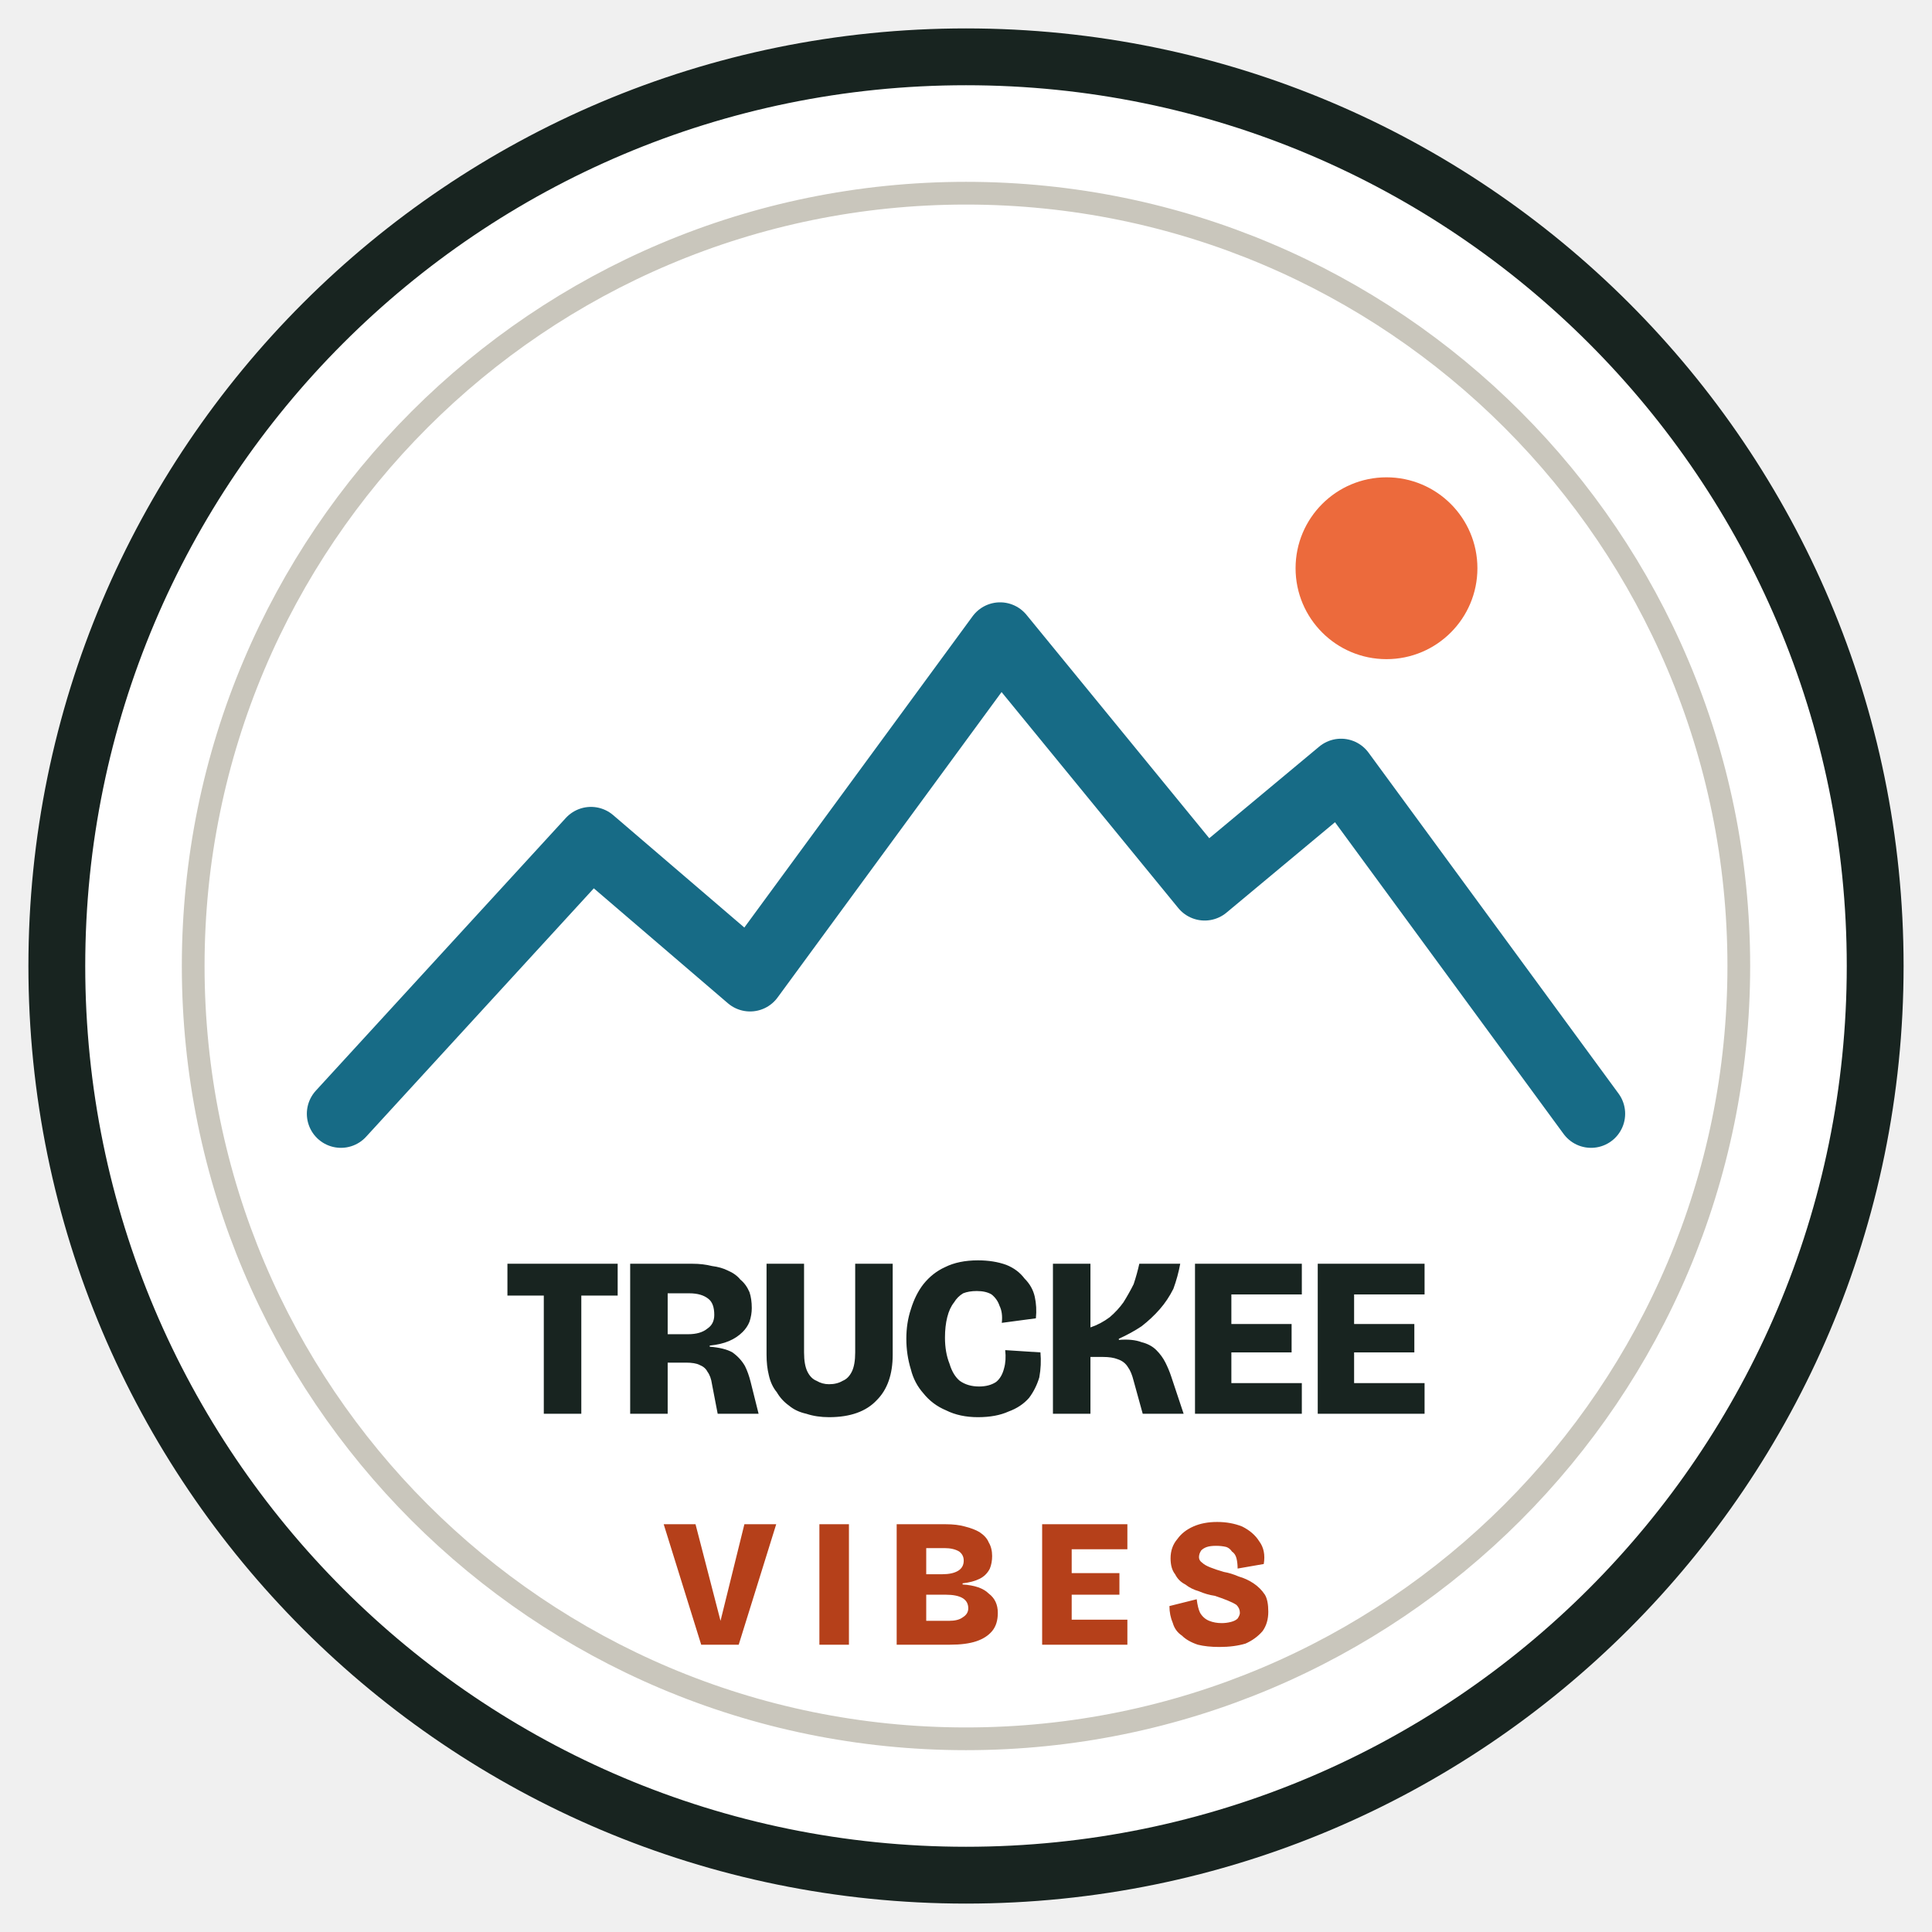
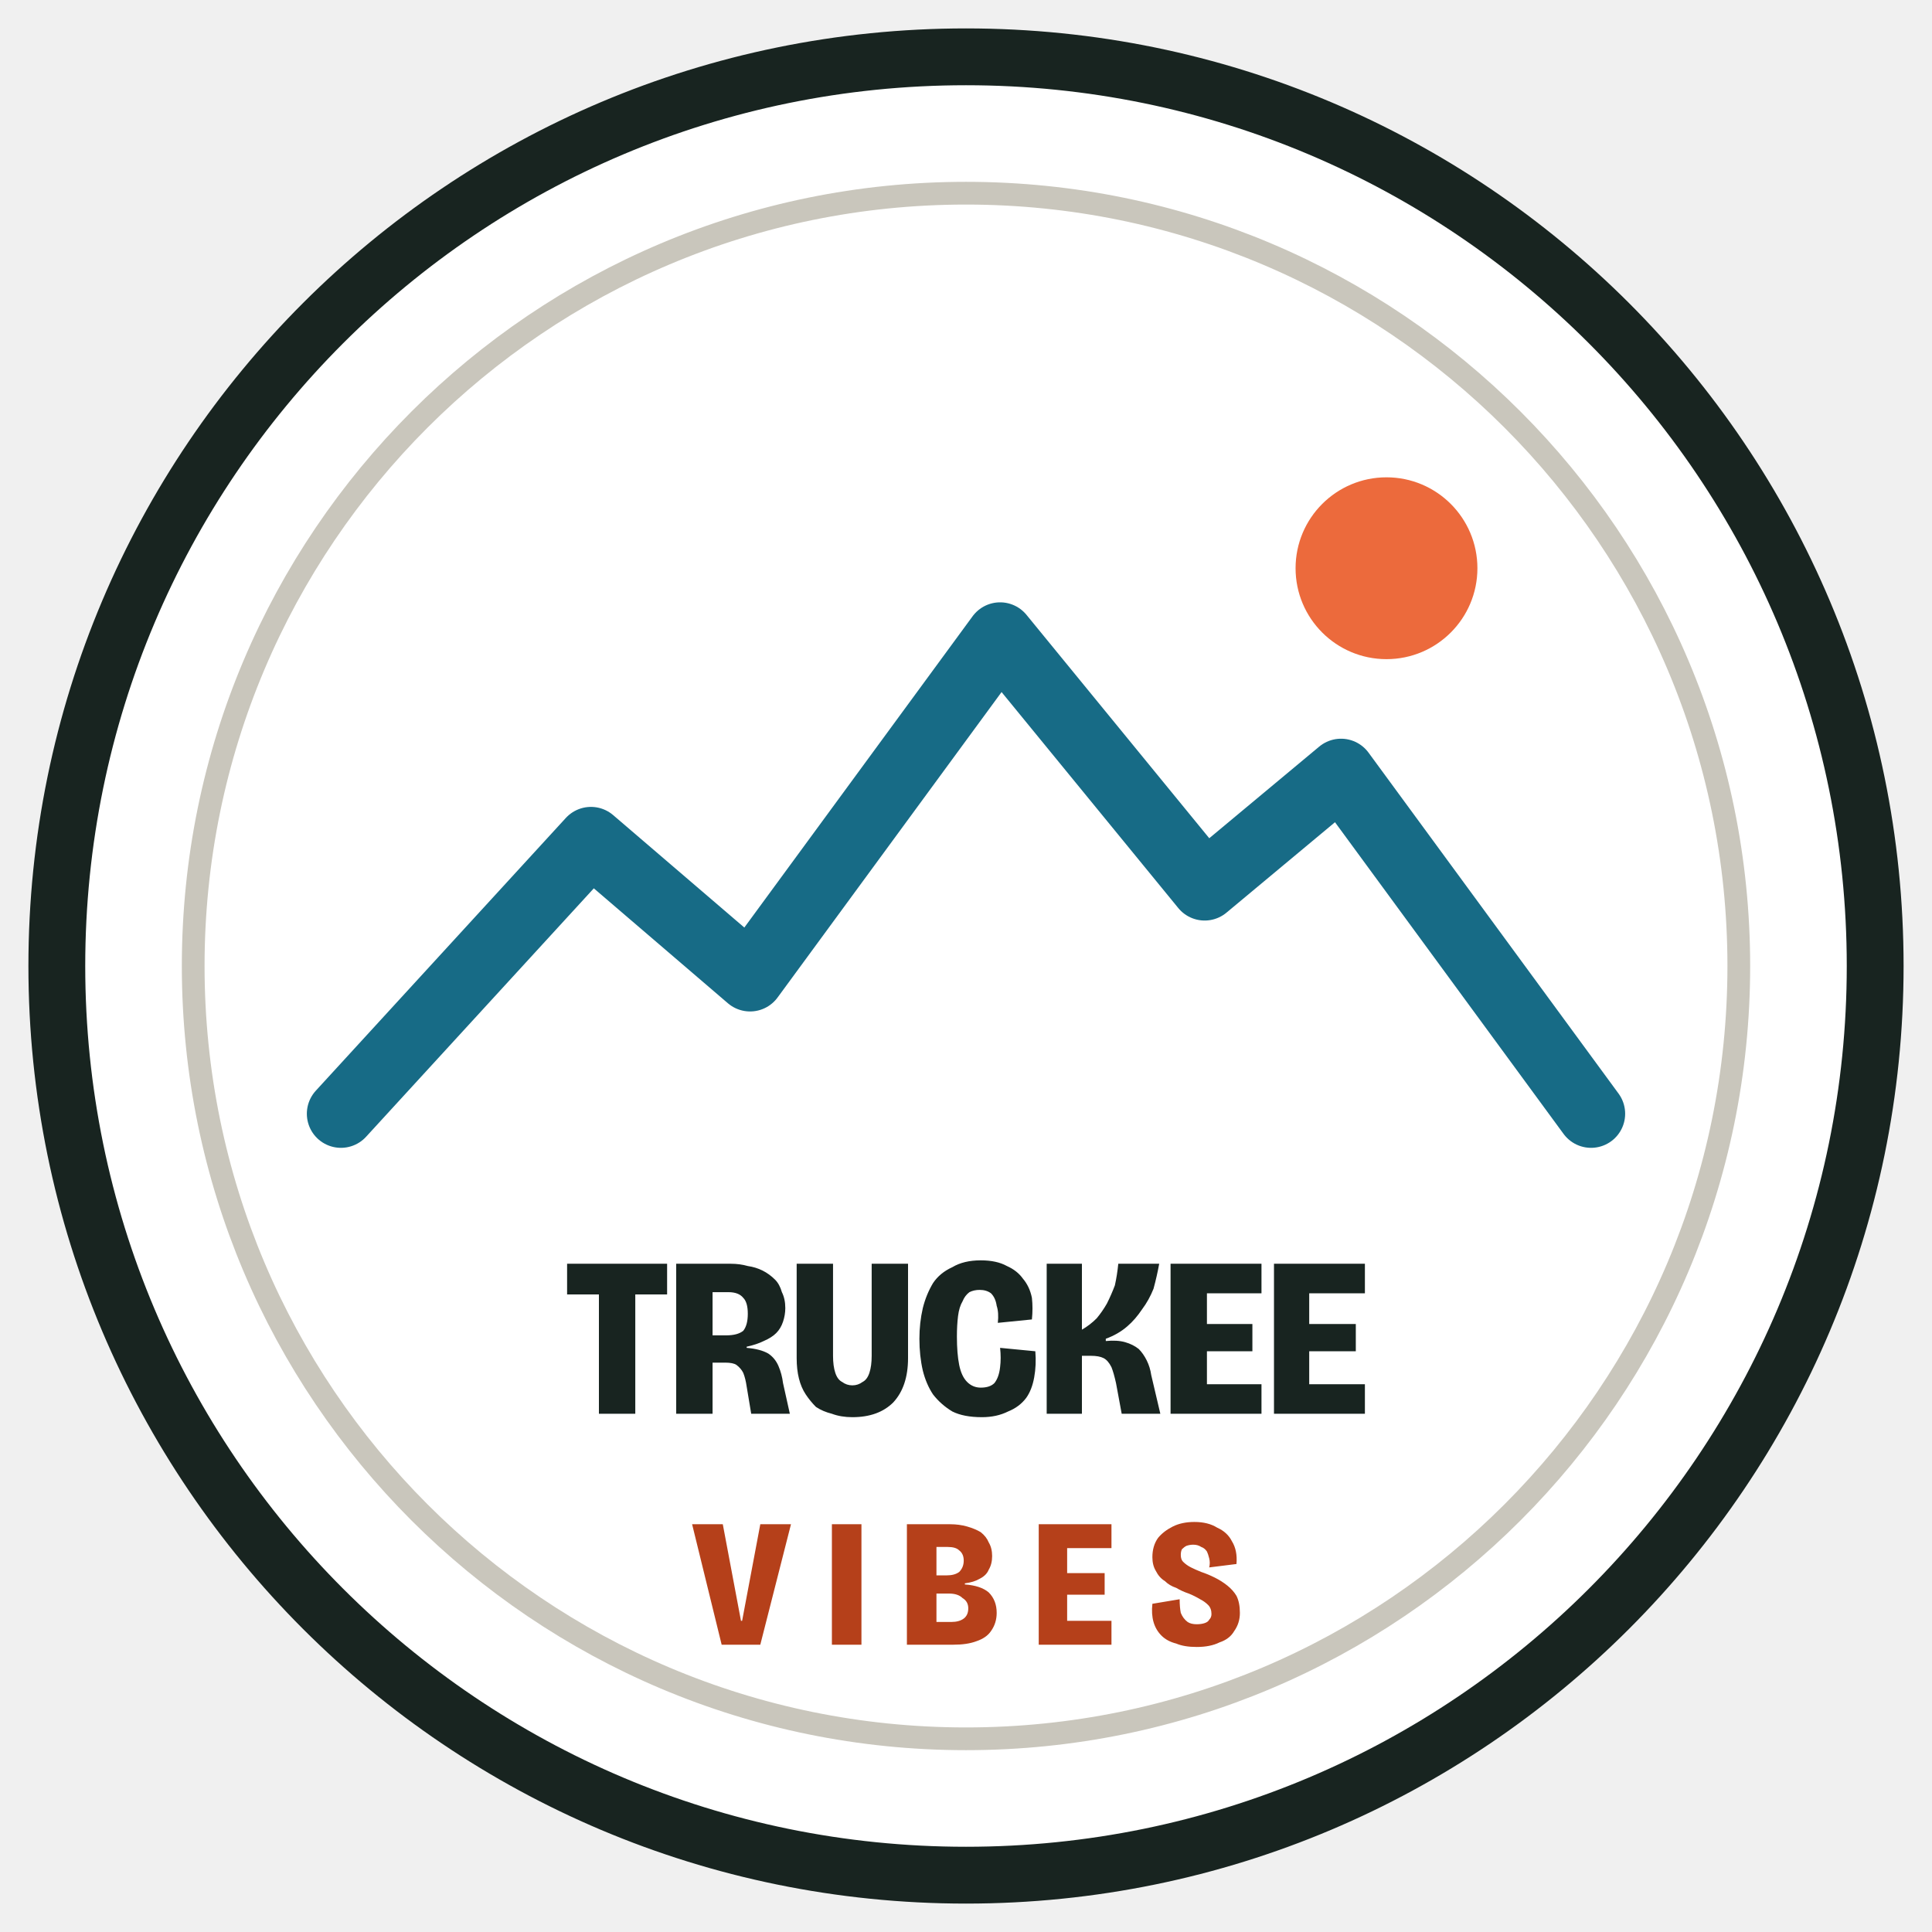
<svg xmlns="http://www.w3.org/2000/svg" width="170" height="170" viewBox="0 0 170 170">
  <circle cx="85" cy="85" r="80" fill="#ffffff" stroke="#182420" stroke-width="5" />
  <circle cx="85" cy="85" r="68" fill="none" stroke="#c9c6bc" stroke-width="2" />
  <polyline points="30,98 52,74 66,86 88,56 106,78 118,68 140,98" fill="none" stroke="#176b86" stroke-width="6" stroke-linejoin="round" stroke-linecap="round" />
  <circle cx="122" cy="50" r="8" fill="#ec6a3c" />
-   <g transform="translate(44.35 124)">
+   <g transform="translate(49.70 124)">
    <g transform="translate(0 -26.6)">
-       <path fill="#182420" d="M6.8 27L3.5 27L3.5 13.8L6.8 13.8L6.8 27ZM10 16.6L0.3 16.6L0.3 13.8L10 13.8L10 16.6ZM14.4 27L11.1 27L11.1 13.8L16.6 13.8Q17.5 13.8 18.3 14Q19.1 14.1 19.7 14.4Q20.4 14.7 20.8 15.2Q21.3 15.6 21.6 16.3Q21.8 16.9 21.8 17.7L21.8 17.7Q21.8 18.3 21.6 18.9Q21.4 19.4 21 19.8Q20.5 20.3 19.8 20.6Q19.1 20.9 18.1 21L18.1 21L18.1 21.1Q19.4 21.2 20.1 21.6Q20.8 22.1 21.2 22.8Q21.5 23.4 21.7 24.2L21.7 24.2L22.4 27L18.8 27L18.3 24.4Q18.2 23.7 17.9 23.3Q17.7 22.9 17.2 22.7Q16.8 22.5 16 22.5L16 22.5L14.4 22.5L14.4 27ZM14.4 16.4L14.4 20L16.2 20Q17.3 20 17.9 19.5Q18.5 19.1 18.5 18.3L18.5 18.3Q18.5 17.3 18 16.9Q17.4 16.4 16.3 16.4L16.3 16.4L14.4 16.4ZM28.6 27.3L28.6 27.3Q27.5 27.3 26.6 27Q25.7 26.8 25.1 26.3Q24.4 25.8 24 25.1Q23.5 24.5 23.3 23.6Q23.1 22.8 23.1 21.8L23.1 21.8L23.1 13.8L26.4 13.8L26.4 21.6Q26.4 22.7 26.7 23.3Q27 23.9 27.5 24.1Q28 24.4 28.6 24.4L28.6 24.4Q29.3 24.4 29.8 24.1Q30.3 23.9 30.6 23.3Q30.9 22.7 30.9 21.6L30.9 21.6L30.9 13.8L34.2 13.8L34.2 21.8Q34.2 24.4 32.8 25.8Q31.4 27.3 28.6 27.3ZM41.7 27.3L41.7 27.3Q40.1 27.3 38.9 26.7Q37.7 26.2 36.9 25.2Q36.1 24.3 35.8 23.1Q35.4 21.8 35.4 20.4L35.4 20.4Q35.4 19 35.8 17.8Q36.2 16.5 36.9 15.6Q37.7 14.6 38.8 14.1Q40 13.5 41.7 13.5L41.7 13.5Q43.1 13.5 44.2 13.9Q45.2 14.3 45.8 15.1Q46.5 15.8 46.7 16.7Q46.9 17.6 46.8 18.6L46.8 18.6L43.8 19Q43.9 18.1 43.6 17.5Q43.4 16.9 42.9 16.5Q42.4 16.2 41.6 16.2L41.6 16.2Q40.9 16.2 40.4 16.4Q39.9 16.7 39.6 17.2Q39.2 17.7 39 18.5Q38.8 19.3 38.8 20.3L38.8 20.3Q38.8 21.6 39.2 22.6Q39.5 23.6 40.1 24.1Q40.8 24.6 41.8 24.6L41.8 24.6Q42.7 24.6 43.3 24.2Q43.8 23.8 44 23Q44.2 22.3 44.1 21.4L44.1 21.4L47.2 21.6Q47.3 22.7 47.1 23.8Q46.8 24.8 46.2 25.6Q45.5 26.4 44.4 26.8Q43.3 27.3 41.7 27.3ZM51.6 27L48.3 27L48.3 13.8L51.6 13.8L51.6 19.4Q52.5 19.1 53.3 18.5Q54 17.9 54.5 17.2Q55 16.4 55.4 15.6Q55.7 14.7 55.9 13.8L55.9 13.8L59.5 13.8Q59.3 14.9 58.9 16Q58.4 17 57.7 17.8Q57 18.6 56.1 19.3Q55.2 19.9 54.1 20.4L54.1 20.4L54.1 20.5Q55.3 20.4 56.1 20.7Q56.9 20.9 57.4 21.4Q57.9 21.9 58.2 22.5Q58.5 23.1 58.7 23.7L58.7 23.7L59.8 27L56.2 27L55.4 24.1Q55.2 23.3 54.9 22.9Q54.6 22.4 54 22.2Q53.5 22 52.7 22L52.7 22L51.6 22L51.6 27ZM64 27L60.8 27L60.8 13.8L64 13.8L64 27ZM70.2 27L63.2 27L63.2 24.3L70.2 24.3L70.2 27ZM69.3 21.6L63.2 21.6L63.2 19.1L69.3 19.1L69.3 21.6ZM70.2 16.5L63.2 16.5L63.2 13.8L70.2 13.8L70.2 16.5ZM74.8 27L71.6 27L71.6 13.8L74.8 13.8L74.8 27ZM81 27L74 27L74 24.3L81 24.3L81 27ZM80.1 21.6L74 21.6L74 19.1L80.1 19.1L80.1 21.6ZM81 16.5L74 16.5L74 13.8L81 13.8L81 16.5Z " />
+       <path fill="#182420" d="M6.2 27L3 27L3 13.8L6.2 13.8L6.2 27ZM9 16.5L0.2 16.5L0.2 13.8L9 13.8L9 16.5ZM13 27L9.8 27L9.8 13.8L14.6 13.8Q15.4 13.8 16.1 14Q16.8 14.1 17.4 14.4Q18 14.7 18.5 15.2Q18.9 15.6 19.1 16.3Q19.4 16.9 19.4 17.7L19.4 17.7Q19.4 18.3 19.2 18.9Q19 19.5 18.6 19.9Q18.2 20.3 17.5 20.6Q16.9 20.9 16 21.1L16 21.1L16 21.2Q17.2 21.3 17.9 21.7Q18.5 22.1 18.8 22.8Q19.1 23.5 19.2 24.3L19.2 24.3L19.8 27L16.4 27L16 24.6Q15.9 23.9 15.7 23.4Q15.5 23 15.1 22.7Q14.8 22.5 14.1 22.5L14.1 22.5L13 22.5L13 27ZM13 16.3L13 20.1L14.2 20.1Q15.2 20.1 15.7 19.7Q16.1 19.2 16.1 18.2L16.1 18.2Q16.1 17.2 15.7 16.8Q15.3 16.3 14.4 16.3L14.4 16.3L13 16.3ZM25.3 27.3L25.3 27.3Q24.3 27.3 23.5 27Q22.7 26.8 22.1 26.4Q21.6 25.9 21.2 25.3Q20.8 24.7 20.6 23.9Q20.4 23.1 20.4 22.1L20.4 22.1L20.4 13.8L23.6 13.8L23.6 21.9Q23.6 22.8 23.8 23.4Q24 24 24.4 24.2Q24.8 24.5 25.3 24.5L25.3 24.5Q25.8 24.5 26.2 24.2Q26.6 24 26.8 23.4Q27 22.8 27 21.9L27 21.9L27 13.8L30.2 13.8L30.2 22.1Q30.2 24.6 28.9 26Q27.6 27.3 25.3 27.3ZM36.7 27.3L36.7 27.3Q35.1 27.3 34.1 26.8Q33.1 26.2 32.4 25.3Q31.8 24.4 31.5 23.2Q31.2 21.9 31.2 20.4L31.2 20.4Q31.2 19 31.5 17.7Q31.8 16.5 32.4 15.5Q33 14.6 34.1 14.1Q35.1 13.5 36.6 13.5L36.6 13.5Q38 13.5 38.9 14Q39.8 14.4 40.3 15.1Q40.9 15.8 41.1 16.8Q41.2 17.7 41.1 18.7L41.1 18.7L38.1 19Q38.2 18.1 38 17.5Q37.9 16.8 37.5 16.4Q37.1 16.1 36.5 16.1L36.5 16.1Q36 16.1 35.6 16.3Q35.2 16.6 35 17.1Q34.7 17.6 34.6 18.4Q34.5 19.2 34.5 20.2L34.5 20.2Q34.5 21.7 34.7 22.7Q34.9 23.7 35.4 24.2Q35.9 24.7 36.6 24.7L36.6 24.7Q37.4 24.7 37.8 24.3Q38.2 23.8 38.3 22.9Q38.4 22.1 38.3 21.2L38.3 21.2L41.4 21.5Q41.5 22.7 41.3 23.8Q41.1 24.9 40.6 25.6Q40 26.4 39 26.8Q38 27.3 36.7 27.3ZM45.5 27L42.4 27L42.4 13.8L45.5 13.8L45.5 19.6Q46.2 19.2 46.8 18.6Q47.3 18 47.7 17.3Q48.1 16.5 48.4 15.7Q48.6 14.8 48.7 13.8L48.7 13.8L52.3 13.8Q52.1 14.9 51.8 16Q51.4 17 50.8 17.8Q50.2 18.7 49.5 19.3Q48.7 20 47.6 20.4L47.6 20.4L47.6 20.6Q48.6 20.5 49.3 20.7Q50 20.9 50.5 21.3Q50.9 21.7 51.2 22.3Q51.5 22.9 51.6 23.6L51.6 23.6L52.4 27L49 27L48.5 24.3Q48.3 23.4 48.1 22.9Q47.8 22.3 47.4 22.1Q47 21.9 46.3 21.9L46.3 21.9L45.5 21.9L45.5 27ZM56.5 27L53.3 27L53.3 13.8L56.5 13.8L56.5 27ZM61.3 27L55.6 27L55.6 24.4L61.3 24.4L61.3 27ZM60.5 21.5L55.6 21.5L55.6 19.1L60.5 19.1L60.5 21.5ZM61.3 16.4L55.6 16.4L55.6 13.8L61.3 13.8L61.3 16.4ZM65.5 27L62.4 27L62.4 13.8L65.5 13.8L65.5 27ZM70.4 27L64.7 27L64.7 24.4L70.4 24.4L70.4 27ZM69.6 21.5L64.7 21.5L64.7 19.1L69.6 19.1L69.6 21.5ZM70.4 16.4L64.7 16.4L64.7 13.8L70.4 13.8L70.4 16.4Z " />
    </g>
  </g>
-   <g transform="translate(58.30 145)">
+   <g transform="translate(60.80 145)">
    <g transform="translate(0 -21.28)">
-       <path fill="#b5401a" d="M6.7 21L3.4 21L0.1 10.4L2.9 10.4L5.1 18.9L5.1 18.9L7.2 10.4L10 10.4L6.7 21ZM16.4 21L13.8 21L13.8 10.4L16.4 10.4L16.4 21ZM25.3 21L20.6 21L20.6 10.4L24.9 10.4Q25.9 10.4 26.6 10.6Q27.4 10.8 27.9 11.1Q28.5 11.5 28.7 12Q29 12.5 29 13.2L29 13.2Q29 13.8 28.8 14.3Q28.5 14.9 27.9 15.2Q27.3 15.5 26.4 15.6L26.4 15.6L26.4 15.7Q28 15.8 28.7 16.5Q29.5 17.1 29.5 18.2L29.5 18.2Q29.5 19.2 29 19.8Q28.5 20.4 27.6 20.7Q26.7 21 25.3 21L25.3 21ZM23.2 16.6L23.2 18.9L25.2 18.9Q26 18.9 26.4 18.6Q26.9 18.3 26.9 17.8L26.9 17.8Q26.9 17.2 26.4 16.9Q25.9 16.6 24.9 16.6L24.9 16.6L23.2 16.6ZM23.2 12.5L23.2 14.8L24.6 14.8Q25.5 14.8 26 14.5Q26.5 14.2 26.5 13.6L26.5 13.6Q26.5 13.1 26.1 12.8Q25.6 12.5 24.8 12.5L24.8 12.5L23.2 12.5ZM36 21L33.4 21L33.4 10.4L36 10.4L36 21ZM40.9 21L35.3 21L35.3 18.8L40.9 18.8L40.9 21ZM40.2 16.6L35.3 16.6L35.3 14.7L40.2 14.7L40.2 16.6ZM40.9 12.6L35.3 12.6L35.3 10.4L40.9 10.4L40.9 12.6ZM49 21.2L49 21.2Q47.9 21.2 47.1 21Q46.2 20.7 45.7 20.2Q45.1 19.8 44.9 19.1Q44.6 18.4 44.6 17.6L44.6 17.6L47 17Q47.1 17.8 47.3 18.2Q47.6 18.7 48.1 18.9Q48.6 19.1 49.2 19.1L49.2 19.1Q49.6 19.1 50 19Q50.4 18.9 50.6 18.7Q50.8 18.4 50.8 18.2L50.8 18.2Q50.8 17.8 50.5 17.5Q50.2 17.3 49.7 17.1Q49.2 16.9 48.6 16.7L48.6 16.7Q47.9 16.6 47.2 16.3Q46.5 16.1 46 15.7Q45.4 15.4 45.1 14.8Q44.7 14.3 44.7 13.4L44.7 13.4Q44.7 12.4 45.3 11.7Q45.8 11 46.7 10.6Q47.6 10.2 48.8 10.2L48.8 10.2Q50 10.2 51 10.6Q52 11.1 52.5 11.9Q53.1 12.7 52.9 13.9L52.9 13.9L50.6 14.3Q50.6 13.8 50.5 13.4Q50.4 13 50.1 12.8Q49.9 12.5 49.6 12.4Q49.2 12.3 48.7 12.3L48.7 12.3Q48.2 12.3 47.9 12.4Q47.6 12.5 47.4 12.7Q47.2 13 47.2 13.3L47.2 13.3Q47.2 13.6 47.5 13.8Q47.7 14 48.2 14.2Q48.7 14.4 49.4 14.6L49.4 14.6Q50 14.7 50.7 15Q51.4 15.2 52 15.6Q52.6 16 53 16.6Q53.3 17.1 53.3 18.1L53.3 18.1Q53.3 19.1 52.8 19.8Q52.2 20.5 51.3 20.9Q50.3 21.2 49 21.2Z " />
+       <path fill="#b5401a" d="M6.1 21L2.7 21L0.1 10.4L2.8 10.4L4.4 18.9L4.5 18.9L6.1 10.4L8.8 10.4L6.1 21ZM15 21L12.4 21L12.4 10.4L15 10.4L15 21ZM23.1 21L19 21L19 10.4L22.8 10.4Q23.6 10.4 24.3 10.6Q25 10.8 25.5 11.1Q26 11.5 26.2 12Q26.5 12.5 26.5 13.2L26.5 13.2Q26.5 13.9 26.2 14.4Q26 14.9 25.4 15.2Q24.9 15.5 24.1 15.6L24.1 15.6L24.1 15.7Q25.5 15.8 26.2 16.4Q26.9 17.1 26.9 18.2L26.9 18.2Q26.9 19.1 26.4 19.8Q26 20.4 25.1 20.7Q24.3 21 23.1 21L23.1 21ZM21.6 16.5L21.6 19L22.9 19Q23.6 19 24 18.7Q24.4 18.4 24.4 17.8L24.4 17.8Q24.4 17.2 23.9 16.9Q23.5 16.5 22.7 16.5L22.7 16.5L21.6 16.5ZM21.6 12.4L21.6 14.9L22.5 14.9Q23.2 14.9 23.6 14.6Q24 14.2 24 13.6L24 13.6Q24 13 23.6 12.7Q23.3 12.4 22.6 12.4L22.6 12.4L21.6 12.4ZM33.1 21L30.6 21L30.6 10.4L33.1 10.4L33.1 21ZM37 21L32.5 21L32.5 18.9L37 18.9L37 21ZM36.4 16.6L32.5 16.6L32.5 14.7L36.4 14.7L36.4 16.6ZM37 12.5L32.5 12.5L32.5 10.4L37 10.4L37 12.5ZM44.5 21.2L44.5 21.2Q43.4 21.2 42.7 20.9Q41.9 20.7 41.4 20.2Q40.9 19.7 40.7 19Q40.5 18.3 40.6 17.4L40.6 17.4L43 17Q43 17.7 43.1 18.2Q43.3 18.7 43.7 19Q44 19.2 44.5 19.2L44.5 19.2Q44.9 19.2 45.2 19.1Q45.5 19 45.6 18.8Q45.8 18.6 45.8 18.3L45.8 18.3Q45.8 17.8 45.5 17.5Q45.2 17.2 44.8 17Q44.3 16.7 43.8 16.5L43.8 16.5Q43.2 16.3 42.7 16Q42.1 15.8 41.7 15.4Q41.2 15.1 40.9 14.5Q40.6 14 40.6 13.3L40.6 13.3Q40.6 12.3 41.1 11.6Q41.6 11 42.4 10.6Q43.2 10.2 44.3 10.2L44.3 10.2Q45.5 10.2 46.3 10.7Q47.2 11.1 47.6 11.9Q48.1 12.7 48 13.9L48 13.9L45.6 14.2Q45.7 13.8 45.6 13.4Q45.5 13 45.4 12.8Q45.2 12.5 44.9 12.4Q44.6 12.2 44.2 12.2L44.2 12.2Q43.9 12.2 43.6 12.3Q43.4 12.4 43.2 12.6Q43.1 12.8 43.1 13.1L43.1 13.1Q43.1 13.5 43.3 13.7Q43.6 14 44 14.2Q44.4 14.4 44.9 14.6L44.9 14.6Q45.5 14.8 46.1 15.1Q46.7 15.4 47.2 15.8Q47.7 16.2 48 16.7Q48.3 17.3 48.3 18.2L48.3 18.2Q48.3 19.1 47.8 19.8Q47.4 20.5 46.5 20.8Q45.7 21.2 44.5 21.2Z " />
    </g>
  </g>
</svg>
